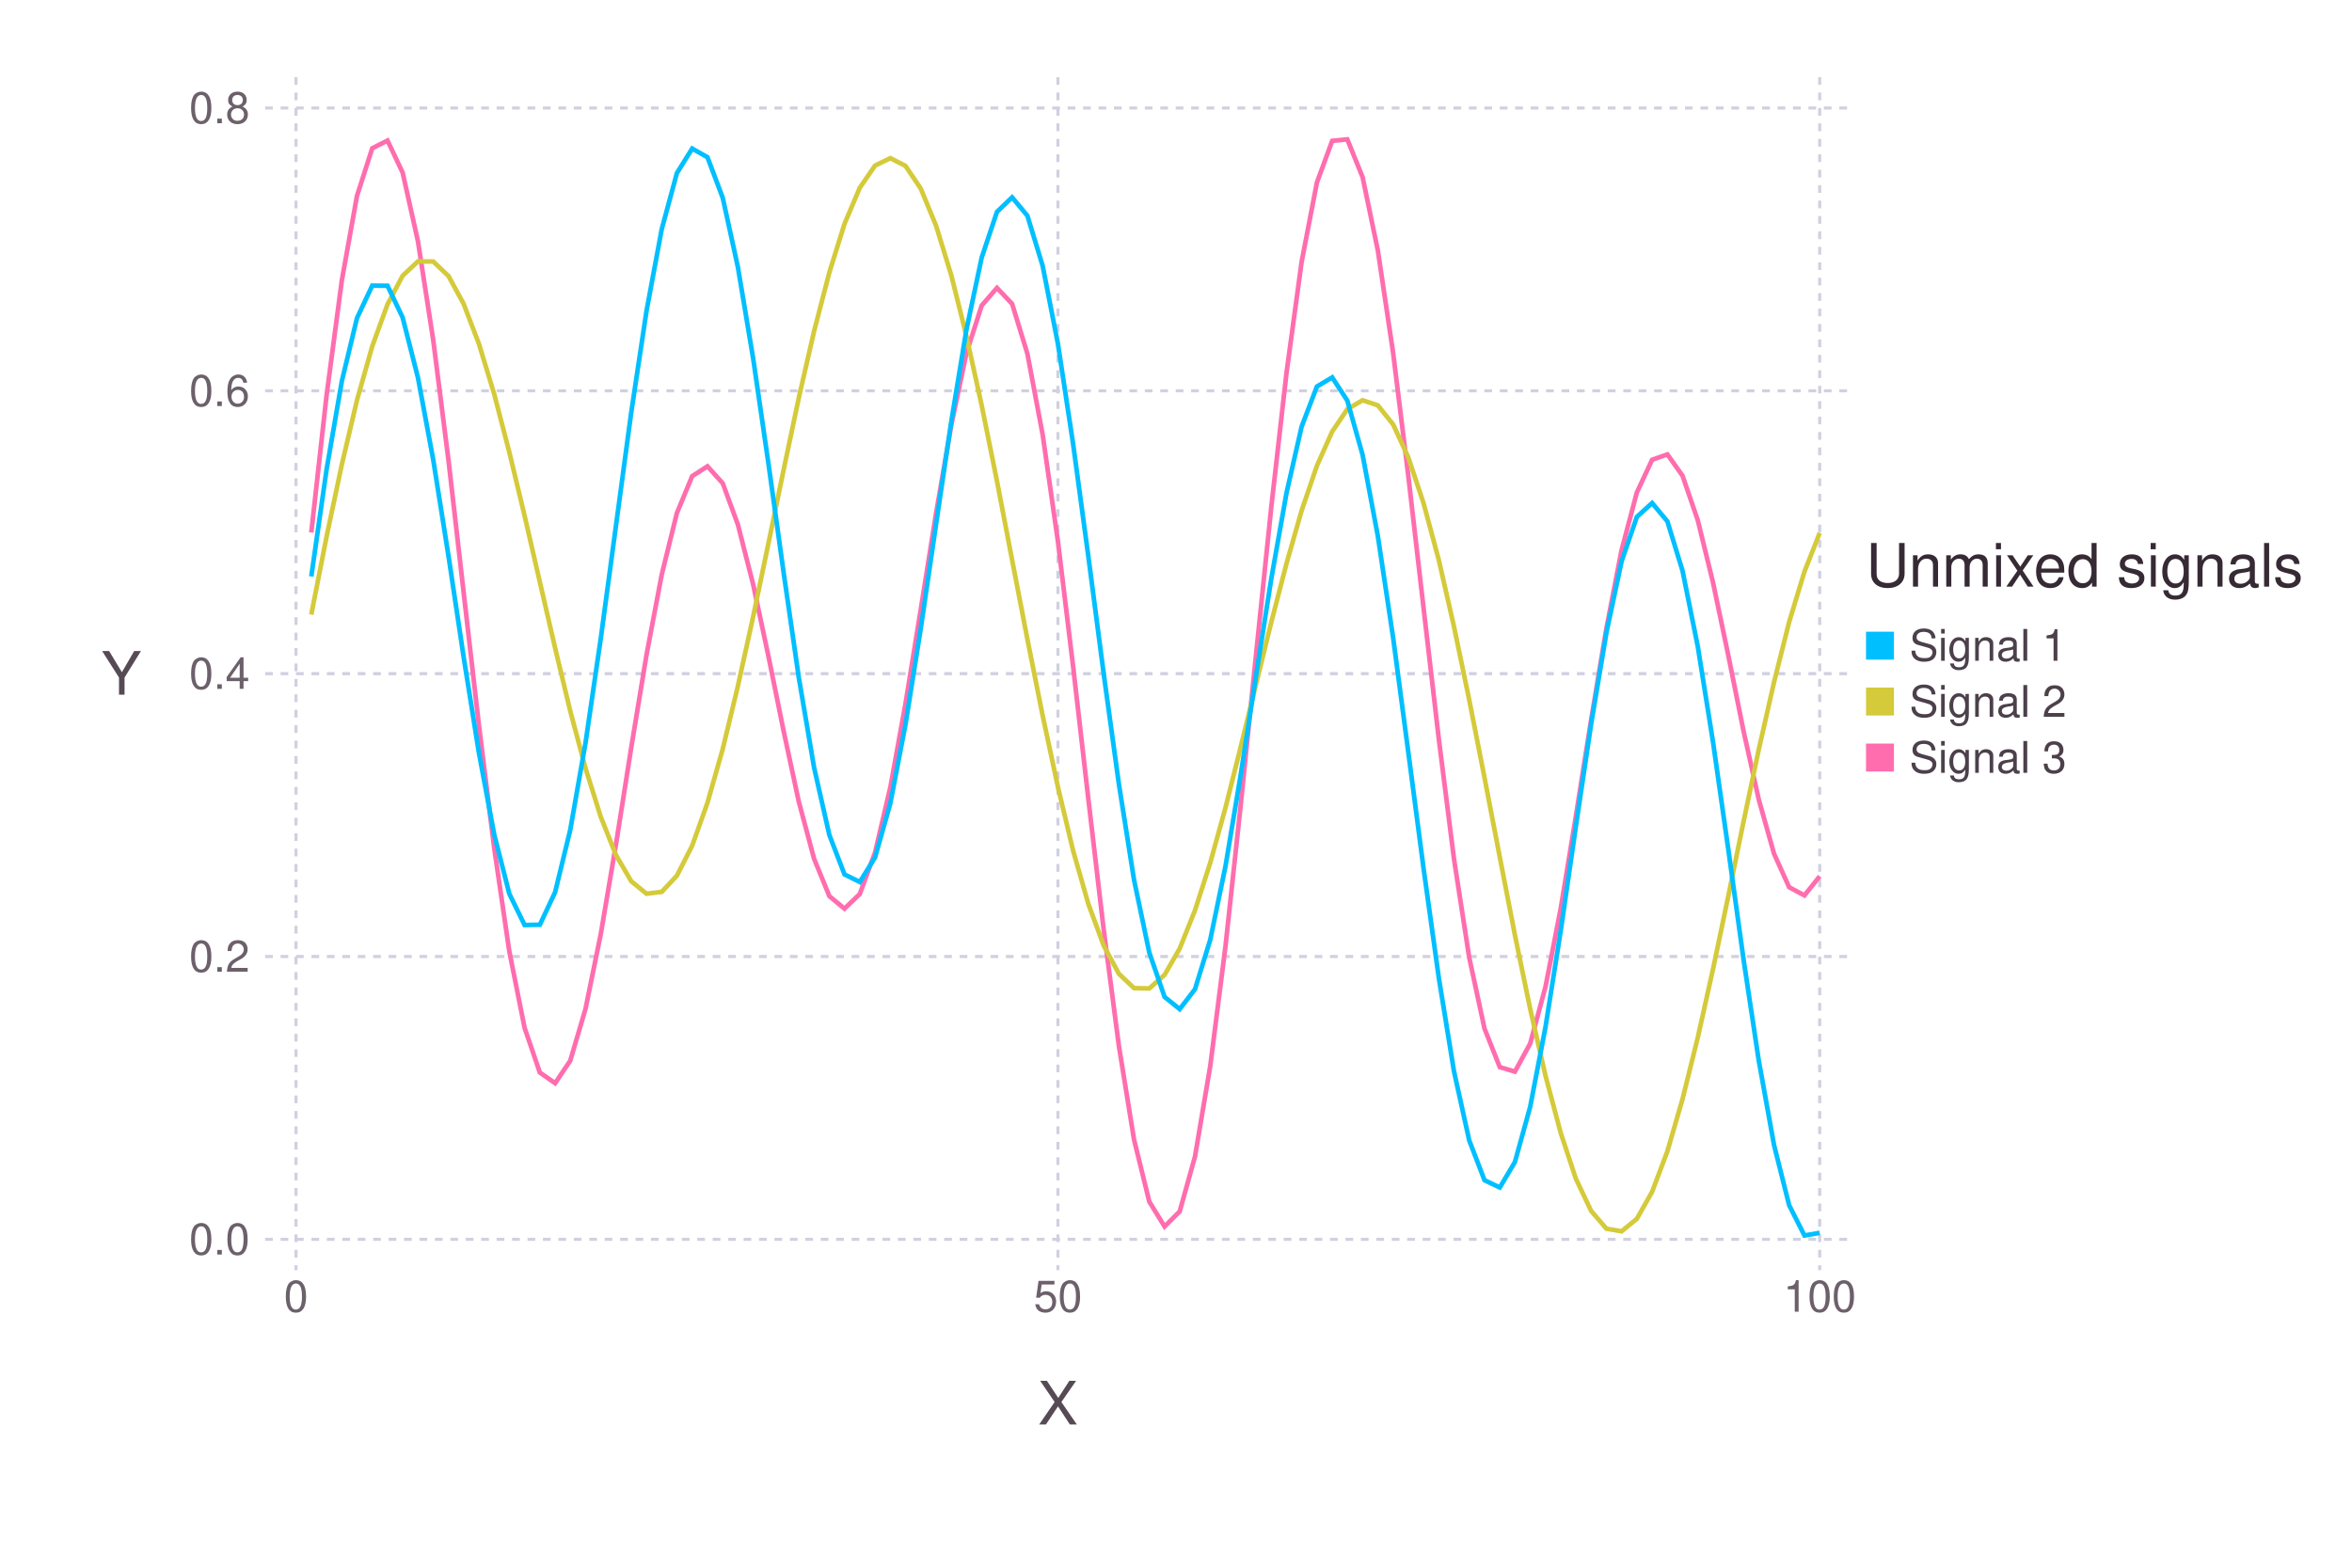
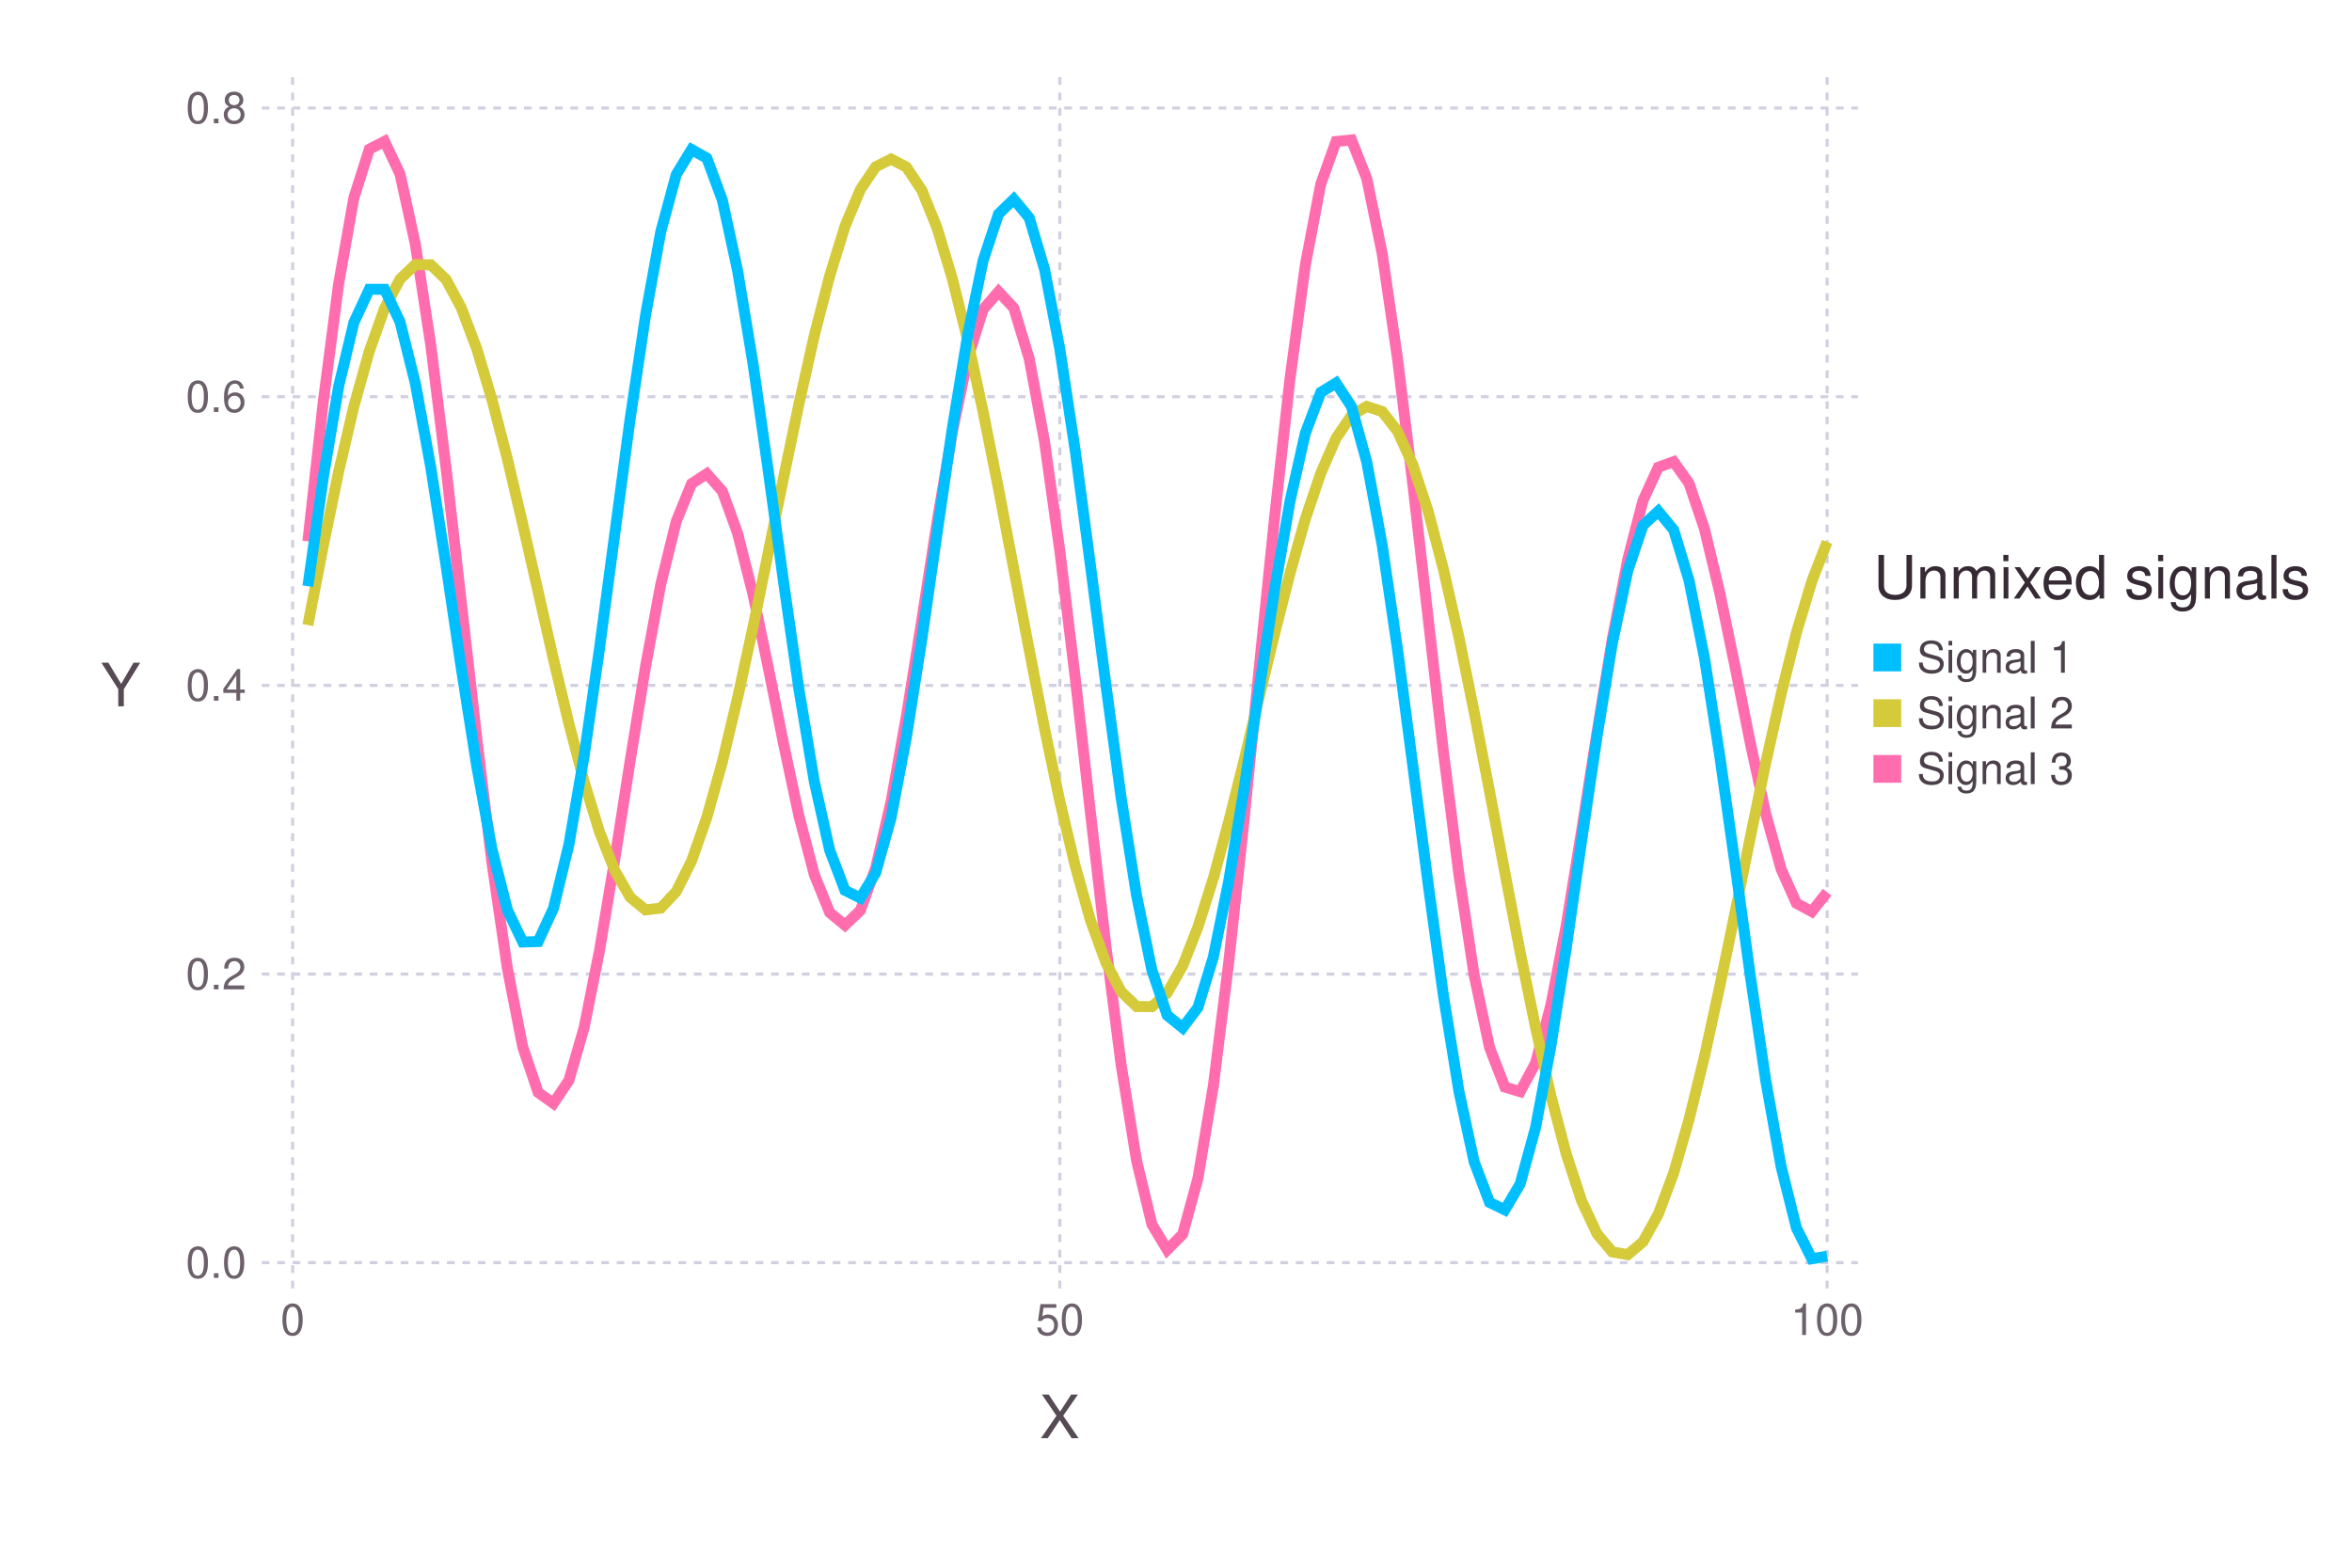
<svg xmlns="http://www.w3.org/2000/svg" version="1.2" width="152.4mm" height="101.6mm" viewBox="0 0 152.4 101.6" stroke="none" fill="#000000" stroke-width="0.3" font-size="3.88">
  <g class="plotroot xscalable yscalable" id="img-3ae9910f-1">
    <g font-size="3.88" font-family="'PT Sans','Helvetica Neue','Helvetica',sans-serif" fill="#564A55" stroke="#000000" stroke-opacity="0.000" id="img-3ae9910f-2">
-       <text x="68.55" y="89.99" text-anchor="middle" dy="0.6em">X</text>
+       <text x="68.67" y="90.88" text-anchor="middle" dy="0.6em">X</text>
    </g>
    <g class="guide xlabels" font-size="2.82" font-family="'PT Sans Caption','Helvetica Neue','Helvetica',sans-serif" fill="#6C606B" id="img-3ae9910f-3">
-       <text x="19.18" y="83.32" text-anchor="middle" dy="0.6em">0</text>
-       <text x="68.55" y="83.32" text-anchor="middle" dy="0.6em">50</text>
-       <text x="117.91" y="83.32" text-anchor="middle" dy="0.6em">100</text>
+       <text x="18.96" y="84.83" text-anchor="middle" dy="0.6em">0</text>
+       <text x="68.67" y="84.83" text-anchor="middle" dy="0.6em">50</text>
+       <text x="118.39" y="84.83" text-anchor="middle" dy="0.6em">100</text>
    </g>
    <g class="guide colorkey" id="img-3ae9910f-4">
      <g fill="#4C404B" font-size="2.82" font-family="'PT Sans','Helvetica Neue','Helvetica',sans-serif" id="img-3ae9910f-5">
-         <text x="123.72" y="41.84" dy="0.35em" id="img-3ae9910f-6" class="color_Signal_1">Signal 1</text>
-         <text x="123.72" y="45.47" dy="0.35em" id="img-3ae9910f-7" class="color_Signal_2">Signal 2</text>
-         <text x="123.72" y="49.1" dy="0.35em" id="img-3ae9910f-8" class="color_Signal_3">Signal 3</text>
+         <text x="124.2" y="42.61" dy="0.35em" id="img-3ae9910f-6" class="color_Signal_1">Signal 1</text>
+         <text x="124.2" y="46.22" dy="0.35em" id="img-3ae9910f-7" class="color_Signal_2">Signal 2</text>
+         <text x="124.2" y="49.83" dy="0.35em" id="img-3ae9910f-8" class="color_Signal_3">Signal 3</text>
      </g>
      <g stroke="#000000" stroke-opacity="0.000" id="img-3ae9910f-9">
-         <rect x="120.91" y="40.94" width="1.81" height="1.81" id="img-3ae9910f-10" class="color_Signal_1" fill="#00BFFF" />
-         <rect x="120.91" y="44.56" width="1.81" height="1.81" id="img-3ae9910f-11" class="color_Signal_2" fill="#D4CA3A" />
-         <rect x="120.91" y="48.19" width="1.81" height="1.81" id="img-3ae9910f-12" class="color_Signal_3" fill="#FF6DAE" />
+         <rect x="121.39" y="41.71" width="1.8" height="1.8" id="img-3ae9910f-10" fill="#00BFFF" class="color_Signal_1" />
+         <rect x="121.39" y="45.32" width="1.8" height="1.8" id="img-3ae9910f-11" fill="#D4CA3A" class="color_Signal_2" />
+         <rect x="121.39" y="48.93" width="1.8" height="1.8" id="img-3ae9910f-12" fill="#FF6DAE" class="color_Signal_3" />
      </g>
      <g fill="#362A35" font-size="3.88" font-family="'PT Sans','Helvetica Neue','Helvetica',sans-serif" stroke="#000000" stroke-opacity="0.000" id="img-3ae9910f-13">
-         <text x="120.91" y="38.02" id="img-3ae9910f-14">Unmixed signals</text>
+         <text x="121.39" y="38.79" id="img-3ae9910f-14">Unmixed signals</text>
      </g>
    </g>
    <g clip-path="url(#img-3ae9910f-15)">
      <g id="img-3ae9910f-16">
        <g pointer-events="visible" opacity="1" fill="#000000" fill-opacity="0.000" stroke="#000000" stroke-opacity="0.000" class="guide background" id="img-3ae9910f-17">
-           <rect x="17.18" y="5" width="102.73" height="77.32" id="img-3ae9910f-18" />
+           <rect x="16.96" y="5" width="103.43" height="78.83" id="img-3ae9910f-18" />
        </g>
        <g class="guide ygridlines xfixed" stroke-dasharray="0.5,0.5" stroke-width="0.2" stroke="#D0D0E0" id="img-3ae9910f-19">
-           <path fill="none" d="M17.18,80.32 L 119.91 80.32" id="img-3ae9910f-20" />
-           <path fill="none" d="M17.18,61.99 L 119.91 61.99" id="img-3ae9910f-21" />
-           <path fill="none" d="M17.18,43.66 L 119.91 43.66" id="img-3ae9910f-22" />
-           <path fill="none" d="M17.18,25.33 L 119.91 25.33" id="img-3ae9910f-23" />
-           <path fill="none" d="M17.18,7 L 119.91 7" id="img-3ae9910f-24" />
+           <path fill="none" d="M16.96,81.83 L 120.39 81.83" id="img-3ae9910f-20" />
+           <path fill="none" d="M16.96,63.13 L 120.39 63.13" id="img-3ae9910f-21" />
+           <path fill="none" d="M16.96,44.42 L 120.39 44.42" id="img-3ae9910f-22" />
+           <path fill="none" d="M16.96,25.71 L 120.39 25.71" id="img-3ae9910f-23" />
+           <path fill="none" d="M16.96,7 L 120.39 7" id="img-3ae9910f-24" />
        </g>
        <g class="guide xgridlines yfixed" stroke-dasharray="0.5,0.5" stroke-width="0.2" stroke="#D0D0E0" id="img-3ae9910f-25">
-           <path fill="none" d="M19.18,5 L 19.18 82.32" id="img-3ae9910f-26" />
-           <path fill="none" d="M68.55,5 L 68.55 82.32" id="img-3ae9910f-27" />
-           <path fill="none" d="M117.91,5 L 117.91 82.32" id="img-3ae9910f-28" />
+           <path fill="none" d="M18.96,5 L 18.96 83.83" id="img-3ae9910f-26" />
+           <path fill="none" d="M68.67,5 L 68.67 83.83" id="img-3ae9910f-27" />
+           <path fill="none" d="M118.39,5 L 118.39 83.83" id="img-3ae9910f-28" />
        </g>
        <g class="plotpanel" id="img-3ae9910f-29">
-           <g stroke-width="0.3" fill="#000000" fill-opacity="0.000" class="geometry color_Signal_3" stroke-dasharray="none" stroke="#FF6DAE" id="img-3ae9910f-30">
-             <path fill="none" d="M20.17,34.51 L 21.16 25.63 22.15 18.17 23.13 12.7 24.12 9.61 25.11 9.11 26.09 11.19 27.08 15.63 28.07 22.03 29.06 29.83 30.04 38.38 31.03 46.98 32.02 54.94 33 61.65 33.99 66.61 34.98 69.51 35.97 70.2 36.95 68.74 37.94 65.38 38.93 60.52 39.92 54.68 40.9 48.46 41.89 42.45 42.88 37.23 43.86 33.25 44.85 30.86 45.84 30.22 46.83 31.32 47.81 33.99 48.8 37.87 49.79 42.52 50.78 47.4 51.76 51.96 52.75 55.66 53.74 58.08 54.72 58.89 55.71 57.94 56.7 55.25 57.69 51.03 58.67 45.62 59.66 39.51 60.65 33.29 61.64 27.55 62.62 22.89 63.61 19.8 64.6 18.66 65.58 19.69 66.57 22.92 67.56 28.17 68.55 35.09 69.53 43.17 70.52 51.78 71.51 60.21 72.5 67.79 73.48 73.85 74.47 77.88 75.46 79.49 76.44 78.51 77.43 74.96 78.42 69.08 79.41 61.3 80.39 52.2 81.38 42.49 82.37 32.9 83.36 24.17 84.34 16.97 85.33 11.83 86.32 9.13 87.3 9.03 88.29 11.48 89.28 16.24 90.27 22.88 91.25 30.82 92.24 39.4 93.23 47.9 94.21 55.65 95.2 62.06 96.19 66.66 97.18 69.16 98.16 69.45 99.15 67.63 100.14 63.96 101.13 58.87 102.11 52.9 103.1 46.65 104.09 40.72 105.07 35.66 106.06 31.92 107.05 29.8 108.04 29.45 109.02 30.83 110.01 33.72 111 37.77 111.99 42.49 112.97 47.36 113.96 51.81 114.95 55.33 115.93 57.5 116.92 58.03 117.91 56.79" id="img-3ae9910f-31" />
+           <g stroke-width="0.71" fill="#000000" fill-opacity="0.000" class="geometry color_Signal_3" stroke-dasharray="none" stroke="#FF6DAE" id="img-3ae9910f-30">
+             <path fill="none" d="M19.95,35.08 L 20.95 26.02 21.94 18.41 22.93 12.82 23.93 9.67 24.92 9.16 25.92 11.28 26.91 15.81 27.91 22.34 28.9 30.31 29.89 39.04 30.89 47.81 31.88 55.94 32.88 62.78 33.87 67.85 34.87 70.8 35.86 71.51 36.86 70.02 37.85 66.59 38.84 61.63 39.84 55.67 40.83 49.32 41.83 43.19 42.82 37.85 43.82 33.79 44.81 31.35 45.8 30.7 46.8 31.83 47.79 34.55 48.79 38.51 49.78 43.26 50.78 48.24 51.77 52.89 52.76 56.67 53.76 59.14 54.75 59.96 55.75 59 56.74 56.25 57.74 51.94 58.73 46.42 59.73 40.19 60.72 33.83 61.71 27.98 62.71 23.22 63.7 20.06 64.7 18.9 65.69 19.96 66.69 23.25 67.68 28.61 68.67 35.68 69.67 43.92 70.66 52.7 71.66 61.32 72.65 69.05 73.65 75.24 74.64 79.35 75.63 81 76.63 79.99 77.62 76.37 78.62 70.37 79.61 62.42 80.61 53.14 81.6 43.22 82.6 33.43 83.59 24.52 84.58 17.18 85.58 11.93 86.57 9.17 87.57 9.07 88.56 11.57 89.56 16.43 90.55 23.21 91.54 31.32 92.54 40.07 93.53 48.75 94.53 56.66 95.52 63.2 96.52 67.9 97.51 70.45 98.5 70.75 99.5 68.89 100.49 65.14 101.49 59.95 102.48 53.85 103.48 47.48 104.47 41.42 105.47 36.26 106.46 32.44 107.45 30.28 108.45 29.92 109.44 31.32 110.44 34.27 111.43 38.4 112.43 43.23 113.42 48.19 114.41 52.73 115.41 56.33 116.4 58.54 117.4 59.08 118.39 57.82" id="img-3ae9910f-31" />
          </g>
-           <g stroke-width="0.3" fill="#000000" fill-opacity="0.000" class="geometry color_Signal_2" stroke-dasharray="none" stroke="#D4CA3A" id="img-3ae9910f-32">
-             <path fill="none" d="M20.17,39.83 L 21.16 34.78 22.15 30.1 23.13 25.94 24.12 22.44 25.11 19.72 26.09 17.87 27.08 16.94 28.07 16.95 29.06 17.89 30.04 19.69 31.03 22.28 32.02 25.53 33 29.3 33.99 33.42 34.98 37.72 35.97 42 36.95 46.08 37.94 49.79 38.93 52.95 39.92 55.43 40.9 57.11 41.89 57.92 42.88 57.8 43.86 56.75 44.85 54.81 45.84 52.03 46.83 48.54 47.81 44.47 48.8 39.97 49.79 35.22 50.78 30.43 51.76 25.78 52.75 21.46 53.74 17.65 54.72 14.51 55.71 12.17 56.7 10.73 57.69 10.25 58.67 10.75 59.66 12.22 60.65 14.62 61.64 17.84 62.62 21.78 63.61 26.28 64.6 31.18 65.58 36.29 66.57 41.42 67.56 46.38 68.55 51.01 69.53 55.12 70.52 58.58 71.51 61.27 72.5 63.11 73.48 64.04 74.47 64.06 75.46 63.18 76.44 61.47 77.43 59 78.42 55.91 79.41 52.33 80.39 48.42 81.38 44.37 82.37 40.34 83.36 36.52 84.34 33.09 85.33 30.19 86.32 27.97 87.3 26.52 88.29 25.94 89.28 26.27 90.27 27.51 91.25 29.64 92.24 32.61 93.23 36.3 94.21 40.6 95.2 45.36 96.19 50.4 97.18 55.55 98.16 60.6 99.15 65.39 100.14 69.71 101.13 73.43 102.11 76.39 103.1 78.48 104.09 79.63 105.07 79.8 106.06 78.99 107.05 77.24 108.04 74.61 109.02 71.23 110.01 67.24 111 62.79 111.99 58.06 112.97 53.27 113.96 48.58 114.95 44.21 115.93 40.31 116.92 37.05 117.91 34.54" id="img-3ae9910f-33" />
+           <g stroke-width="0.71" fill="#000000" fill-opacity="0.000" class="geometry color_Signal_2" stroke-dasharray="none" stroke="#D4CA3A" id="img-3ae9910f-32">
+             <path fill="none" d="M19.95,40.51 L 20.95 35.36 21.94 30.58 22.93 26.33 23.93 22.76 24.92 19.98 25.92 18.09 26.91 17.15 27.91 17.16 28.9 18.11 29.89 19.95 30.89 22.6 31.88 25.91 32.88 29.76 33.87 33.97 34.87 38.35 35.86 42.72 36.86 46.89 37.85 50.67 38.84 53.9 39.84 56.43 40.83 58.15 41.83 58.97 42.82 58.85 43.82 57.78 44.81 55.8 45.8 52.97 46.8 49.4 47.79 45.24 48.79 40.65 49.78 35.81 50.78 30.92 51.77 26.17 52.76 21.76 53.76 17.88 54.75 14.67 55.75 12.28 56.74 10.81 57.74 10.31 58.73 10.83 59.73 12.33 60.72 14.78 61.71 18.07 62.71 22.09 63.7 26.68 64.7 31.68 65.69 36.89 66.69 42.13 67.68 47.2 68.67 51.92 69.67 56.12 70.66 59.65 71.66 62.39 72.65 64.27 73.65 65.23 74.64 65.24 75.63 64.35 76.63 62.6 77.62 60.08 78.62 56.92 79.61 53.27 80.61 49.28 81.6 45.14 82.6 41.03 83.59 37.14 84.58 33.63 85.58 30.67 86.57 28.4 87.57 26.93 88.56 26.34 89.56 26.67 90.55 27.94 91.54 30.11 92.54 33.14 93.53 36.91 94.53 41.3 95.52 46.15 96.52 51.3 97.51 56.55 98.5 61.71 99.5 66.6 100.49 71.01 101.49 74.8 102.48 77.82 103.48 79.96 104.47 81.14 105.47 81.31 106.46 80.48 107.45 78.69 108.45 76.01 109.44 72.56 110.44 68.48 111.43 63.94 112.43 59.12 113.42 54.23 114.41 49.45 115.41 44.98 116.4 41 117.4 37.67 118.39 35.12" id="img-3ae9910f-33" />
          </g>
-           <g stroke-width="0.3" fill="#000000" fill-opacity="0.000" class="geometry color_Signal_1" stroke-dasharray="none" stroke="#00BFFF" id="img-3ae9910f-34">
-             <path fill="none" d="M20.17,37.36 L 21.16 30.43 22.15 24.7 23.13 20.62 24.12 18.51 25.11 18.52 26.09 20.58 27.08 24.47 28.07 29.79 29.06 36.03 30.04 42.57 31.03 48.78 32.02 54.07 33 57.92 33.99 59.95 34.98 59.93 35.97 57.82 36.95 53.78 37.94 48.14 38.93 41.36 39.92 34.01 40.9 26.74 41.89 20.16 42.88 14.84 43.86 11.22 44.85 9.63 45.84 10.19 46.83 12.82 47.81 17.3 48.8 23.22 49.79 30.03 50.78 37.14 51.76 43.92 52.75 49.75 53.74 54.12 54.72 56.67 55.71 57.16 56.7 55.57 57.69 52.06 58.67 46.96 59.66 40.74 60.65 33.99 61.64 27.32 62.62 21.37 63.61 16.69 64.6 13.73 65.58 12.79 66.57 13.98 67.56 17.23 68.55 22.29 69.53 28.75 70.52 36.06 71.51 43.63 72.5 50.82 73.48 57.02 74.47 61.74 75.46 64.61 76.44 65.4 77.43 64.11 78.42 60.9 79.41 56.12 80.39 50.23 81.38 43.83 82.37 37.53 83.36 31.95 84.34 27.65 85.33 25.05 86.32 24.46 87.3 25.96 88.29 29.48 89.28 34.75 90.27 41.34 91.25 48.73 92.24 56.28 93.23 63.38 94.21 69.42 95.2 73.91 96.19 76.49 97.18 76.96 98.16 75.31 99.15 71.73 100.14 66.57 101.13 60.31 102.11 53.55 103.1 46.91 104.09 41 105.07 36.39 106.06 33.5 107.05 32.6 108.04 33.79 109.02 36.99 110.01 41.9 111 48.11 111.99 55.07 112.97 62.15 113.96 68.73 114.95 74.21 115.93 78.11 116.92 80.07 117.91 79.9" id="img-3ae9910f-35" />
+           <g stroke-width="0.71" fill="#000000" fill-opacity="0.000" class="geometry color_Signal_1" stroke-dasharray="none" stroke="#00BFFF" id="img-3ae9910f-34">
+             <path fill="none" d="M19.95,37.99 L 20.95 30.92 21.94 25.06 22.93 20.9 23.93 18.75 24.92 18.75 25.92 20.86 26.91 24.83 27.91 30.27 28.9 36.63 29.89 43.3 30.89 49.65 31.88 55.05 32.88 58.98 33.87 61.05 34.87 61.02 35.86 58.87 36.86 54.75 37.85 48.99 38.84 42.07 39.84 34.57 40.83 27.15 41.83 20.43 42.82 15 43.82 11.31 44.81 9.69 45.8 10.25 46.8 12.95 47.79 17.52 48.79 23.55 49.78 30.51 50.78 37.77 51.77 44.68 52.76 50.63 53.76 55.1 54.75 57.7 55.75 58.2 56.74 56.57 57.74 52.99 58.73 47.78 59.73 41.44 60.72 34.54 61.71 27.74 62.71 21.67 63.7 16.89 64.7 13.87 65.69 12.91 66.69 14.12 67.68 17.44 68.67 22.61 69.67 29.2 70.66 36.67 71.66 44.39 72.65 51.73 73.65 58.06 74.64 62.88 75.63 65.8 76.63 66.61 77.62 65.3 78.62 62.02 79.61 57.14 80.61 51.13 81.6 44.59 82.6 38.16 83.59 32.47 84.58 28.07 85.58 25.43 86.57 24.82 87.57 26.35 88.56 29.94 89.56 35.32 90.55 42.06 91.54 49.59 92.54 57.3 93.53 64.54 94.53 70.71 95.52 75.3 96.52 77.93 97.51 78.41 98.5 76.73 99.5 73.07 100.49 67.8 101.49 61.42 102.48 54.51 103.48 47.73 104.47 41.71 105.47 37 106.46 34.05 107.45 33.13 108.45 34.35 109.44 37.61 110.44 42.63 111.43 48.96 112.43 56.06 113.42 63.29 114.41 70.01 115.41 75.61 116.4 79.58 117.4 81.58 118.39 81.41" id="img-3ae9910f-35" />
          </g>
        </g>
      </g>
    </g>
    <g class="guide ylabels" font-size="2.82" font-family="'PT Sans Caption','Helvetica Neue','Helvetica',sans-serif" fill="#6C606B" id="img-3ae9910f-36">
-       <text x="16.18" y="80.32" text-anchor="end" dy="0.35em" id="img-3ae9910f-37">0.0</text>
-       <text x="16.18" y="61.99" text-anchor="end" dy="0.35em" id="img-3ae9910f-38">0.2</text>
-       <text x="16.18" y="43.66" text-anchor="end" dy="0.35em" id="img-3ae9910f-39">0.4</text>
-       <text x="16.18" y="25.33" text-anchor="end" dy="0.35em" id="img-3ae9910f-40">0.6</text>
-       <text x="16.18" y="7" text-anchor="end" dy="0.35em" id="img-3ae9910f-41">0.8</text>
+       <text x="15.96" y="81.83" text-anchor="end" dy="0.35em" id="img-3ae9910f-37">0.0</text>
+       <text x="15.96" y="63.13" text-anchor="end" dy="0.35em" id="img-3ae9910f-38">0.2</text>
+       <text x="15.96" y="44.42" text-anchor="end" dy="0.35em" id="img-3ae9910f-39">0.4</text>
+       <text x="15.96" y="25.71" text-anchor="end" dy="0.35em" id="img-3ae9910f-40">0.6</text>
+       <text x="15.96" y="7" text-anchor="end" dy="0.35em" id="img-3ae9910f-41">0.8</text>
    </g>
    <g font-size="3.88" font-family="'PT Sans','Helvetica Neue','Helvetica',sans-serif" fill="#564A55" stroke="#000000" stroke-opacity="0.000" id="img-3ae9910f-42">
-       <text x="9.16" y="43.66" text-anchor="end" dy="0.35em" id="img-3ae9910f-43">Y</text>
+       <text x="9.11" y="44.42" text-anchor="end" dy="0.35em" id="img-3ae9910f-43">Y</text>
    </g>
  </g>
  <defs>
    <clipPath id="img-3ae9910f-15">
-       <path d="M17.18,5 L 119.91 5 119.91 82.32 17.18 82.32" />
+       <path d="M16.96,5 L 120.39 5 120.39 83.83 16.96 83.83" />
    </clipPath>
  </defs>
</svg>
